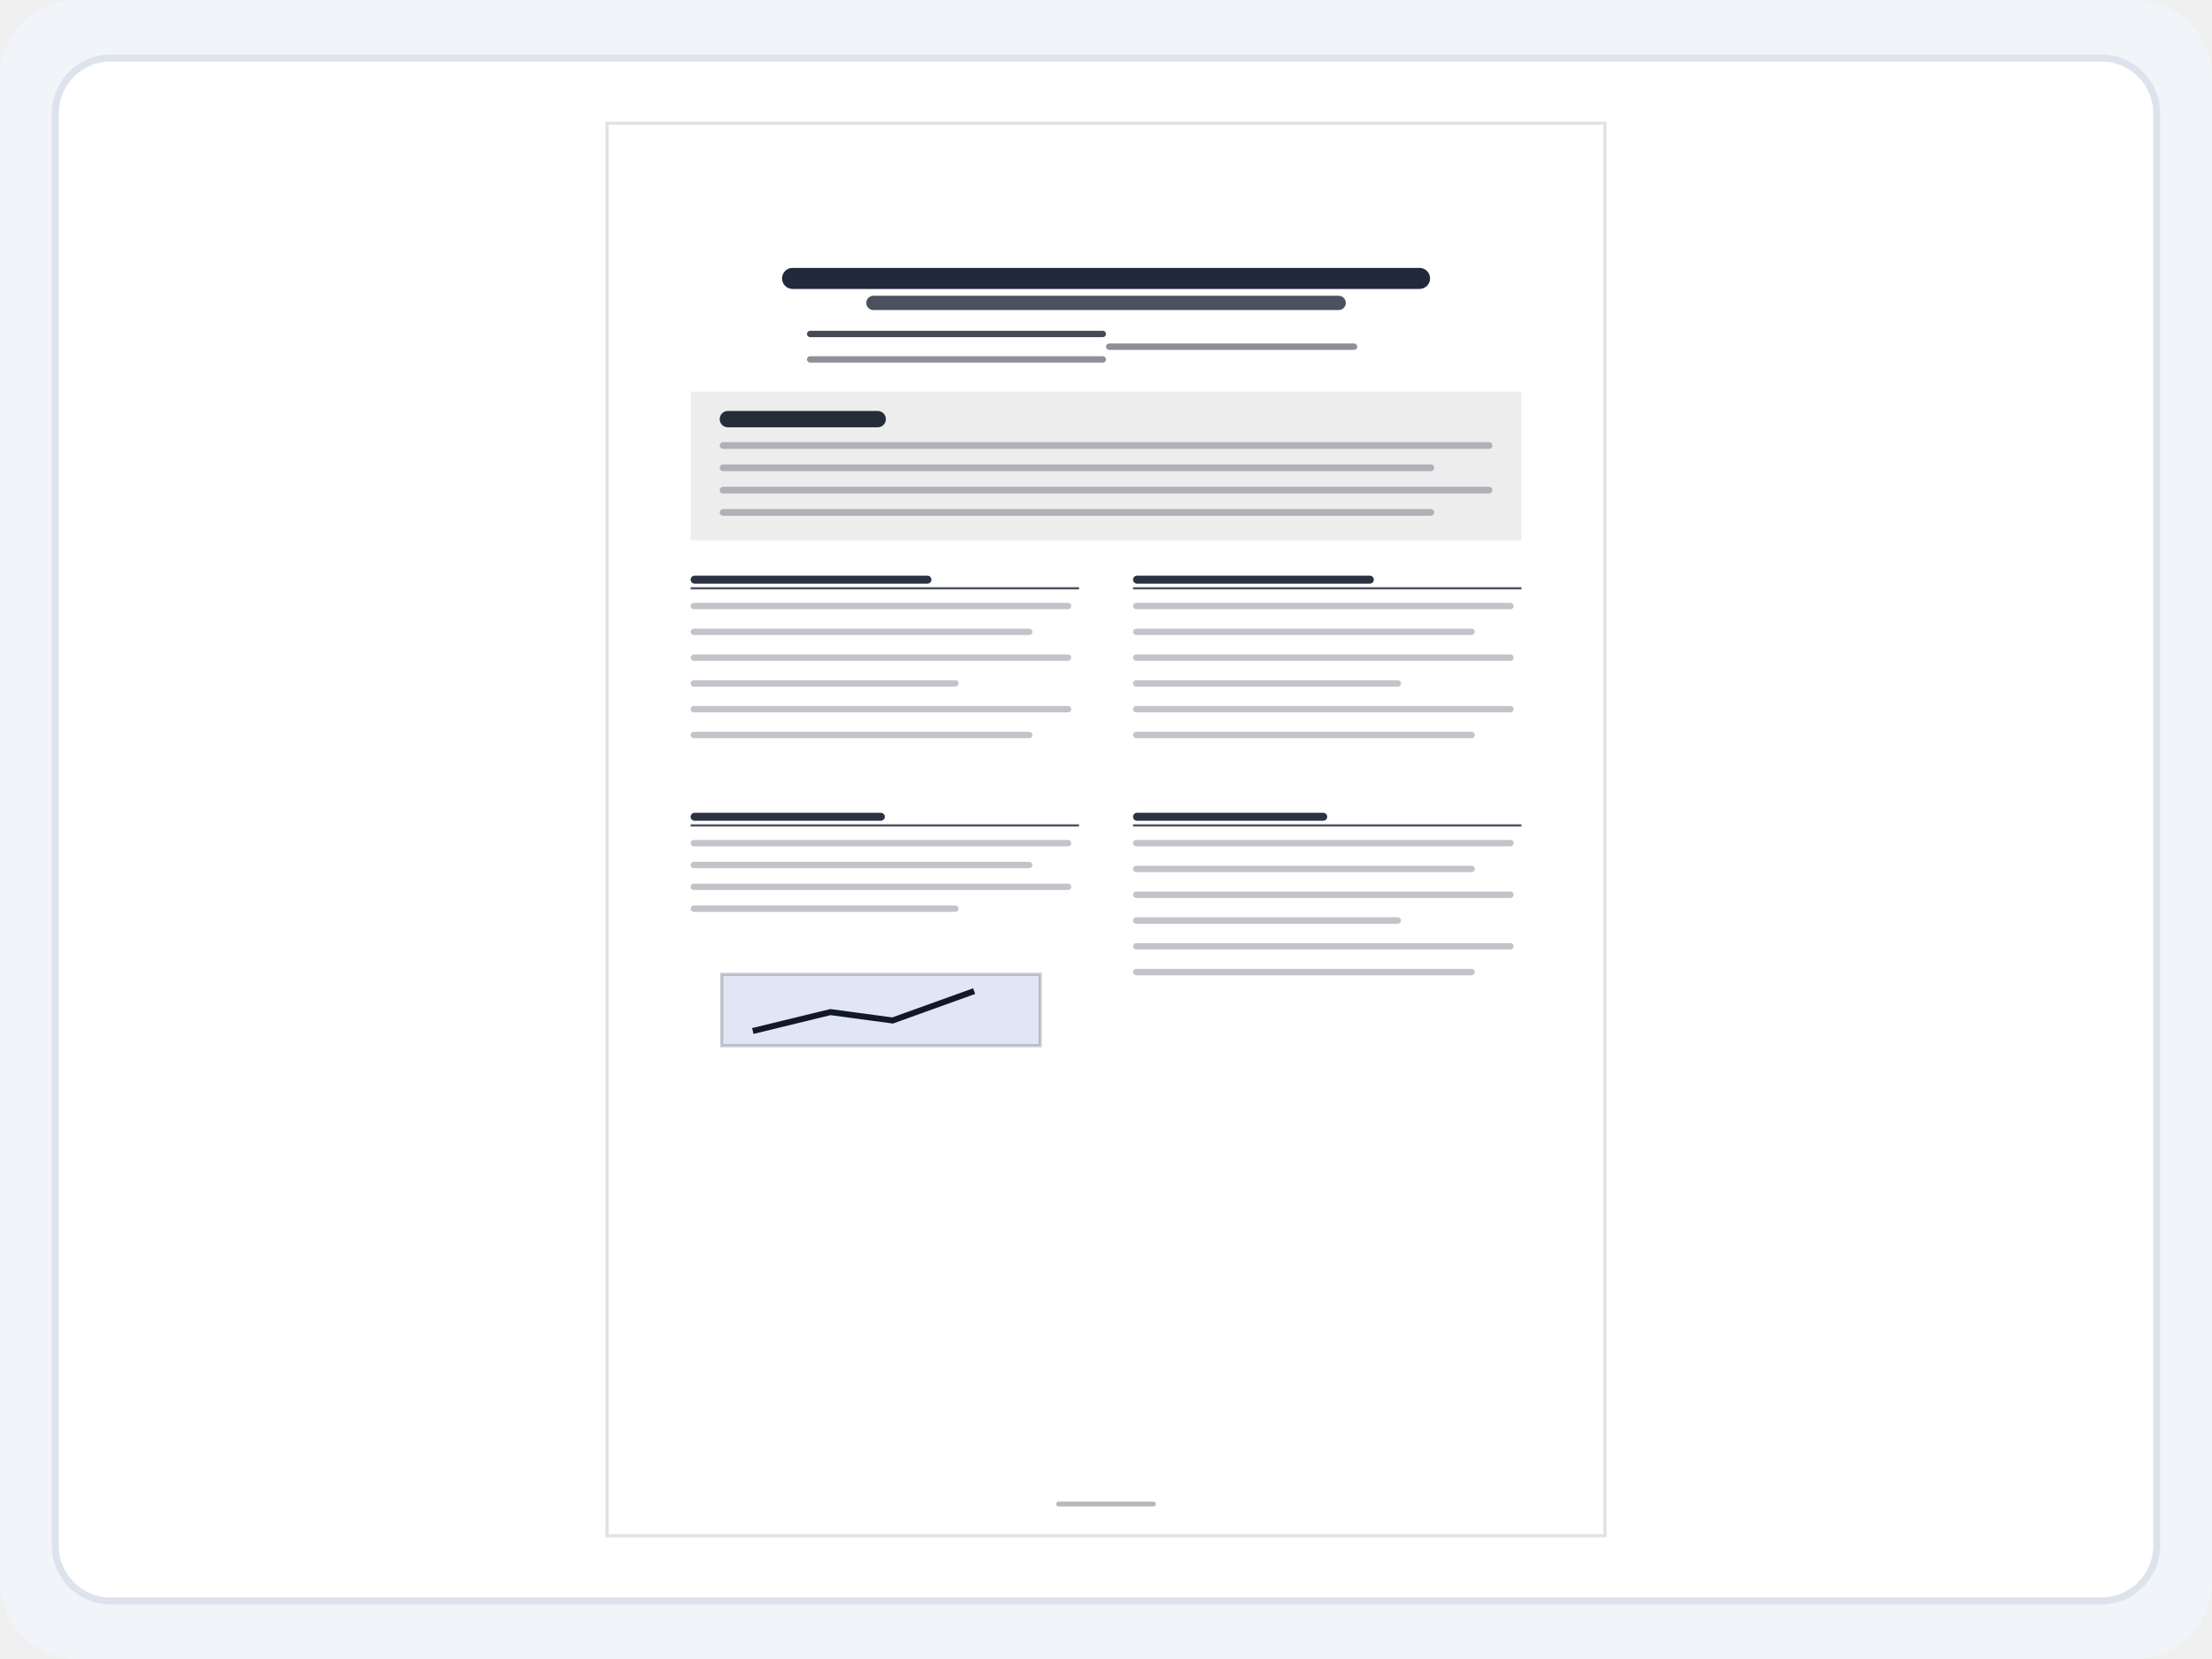
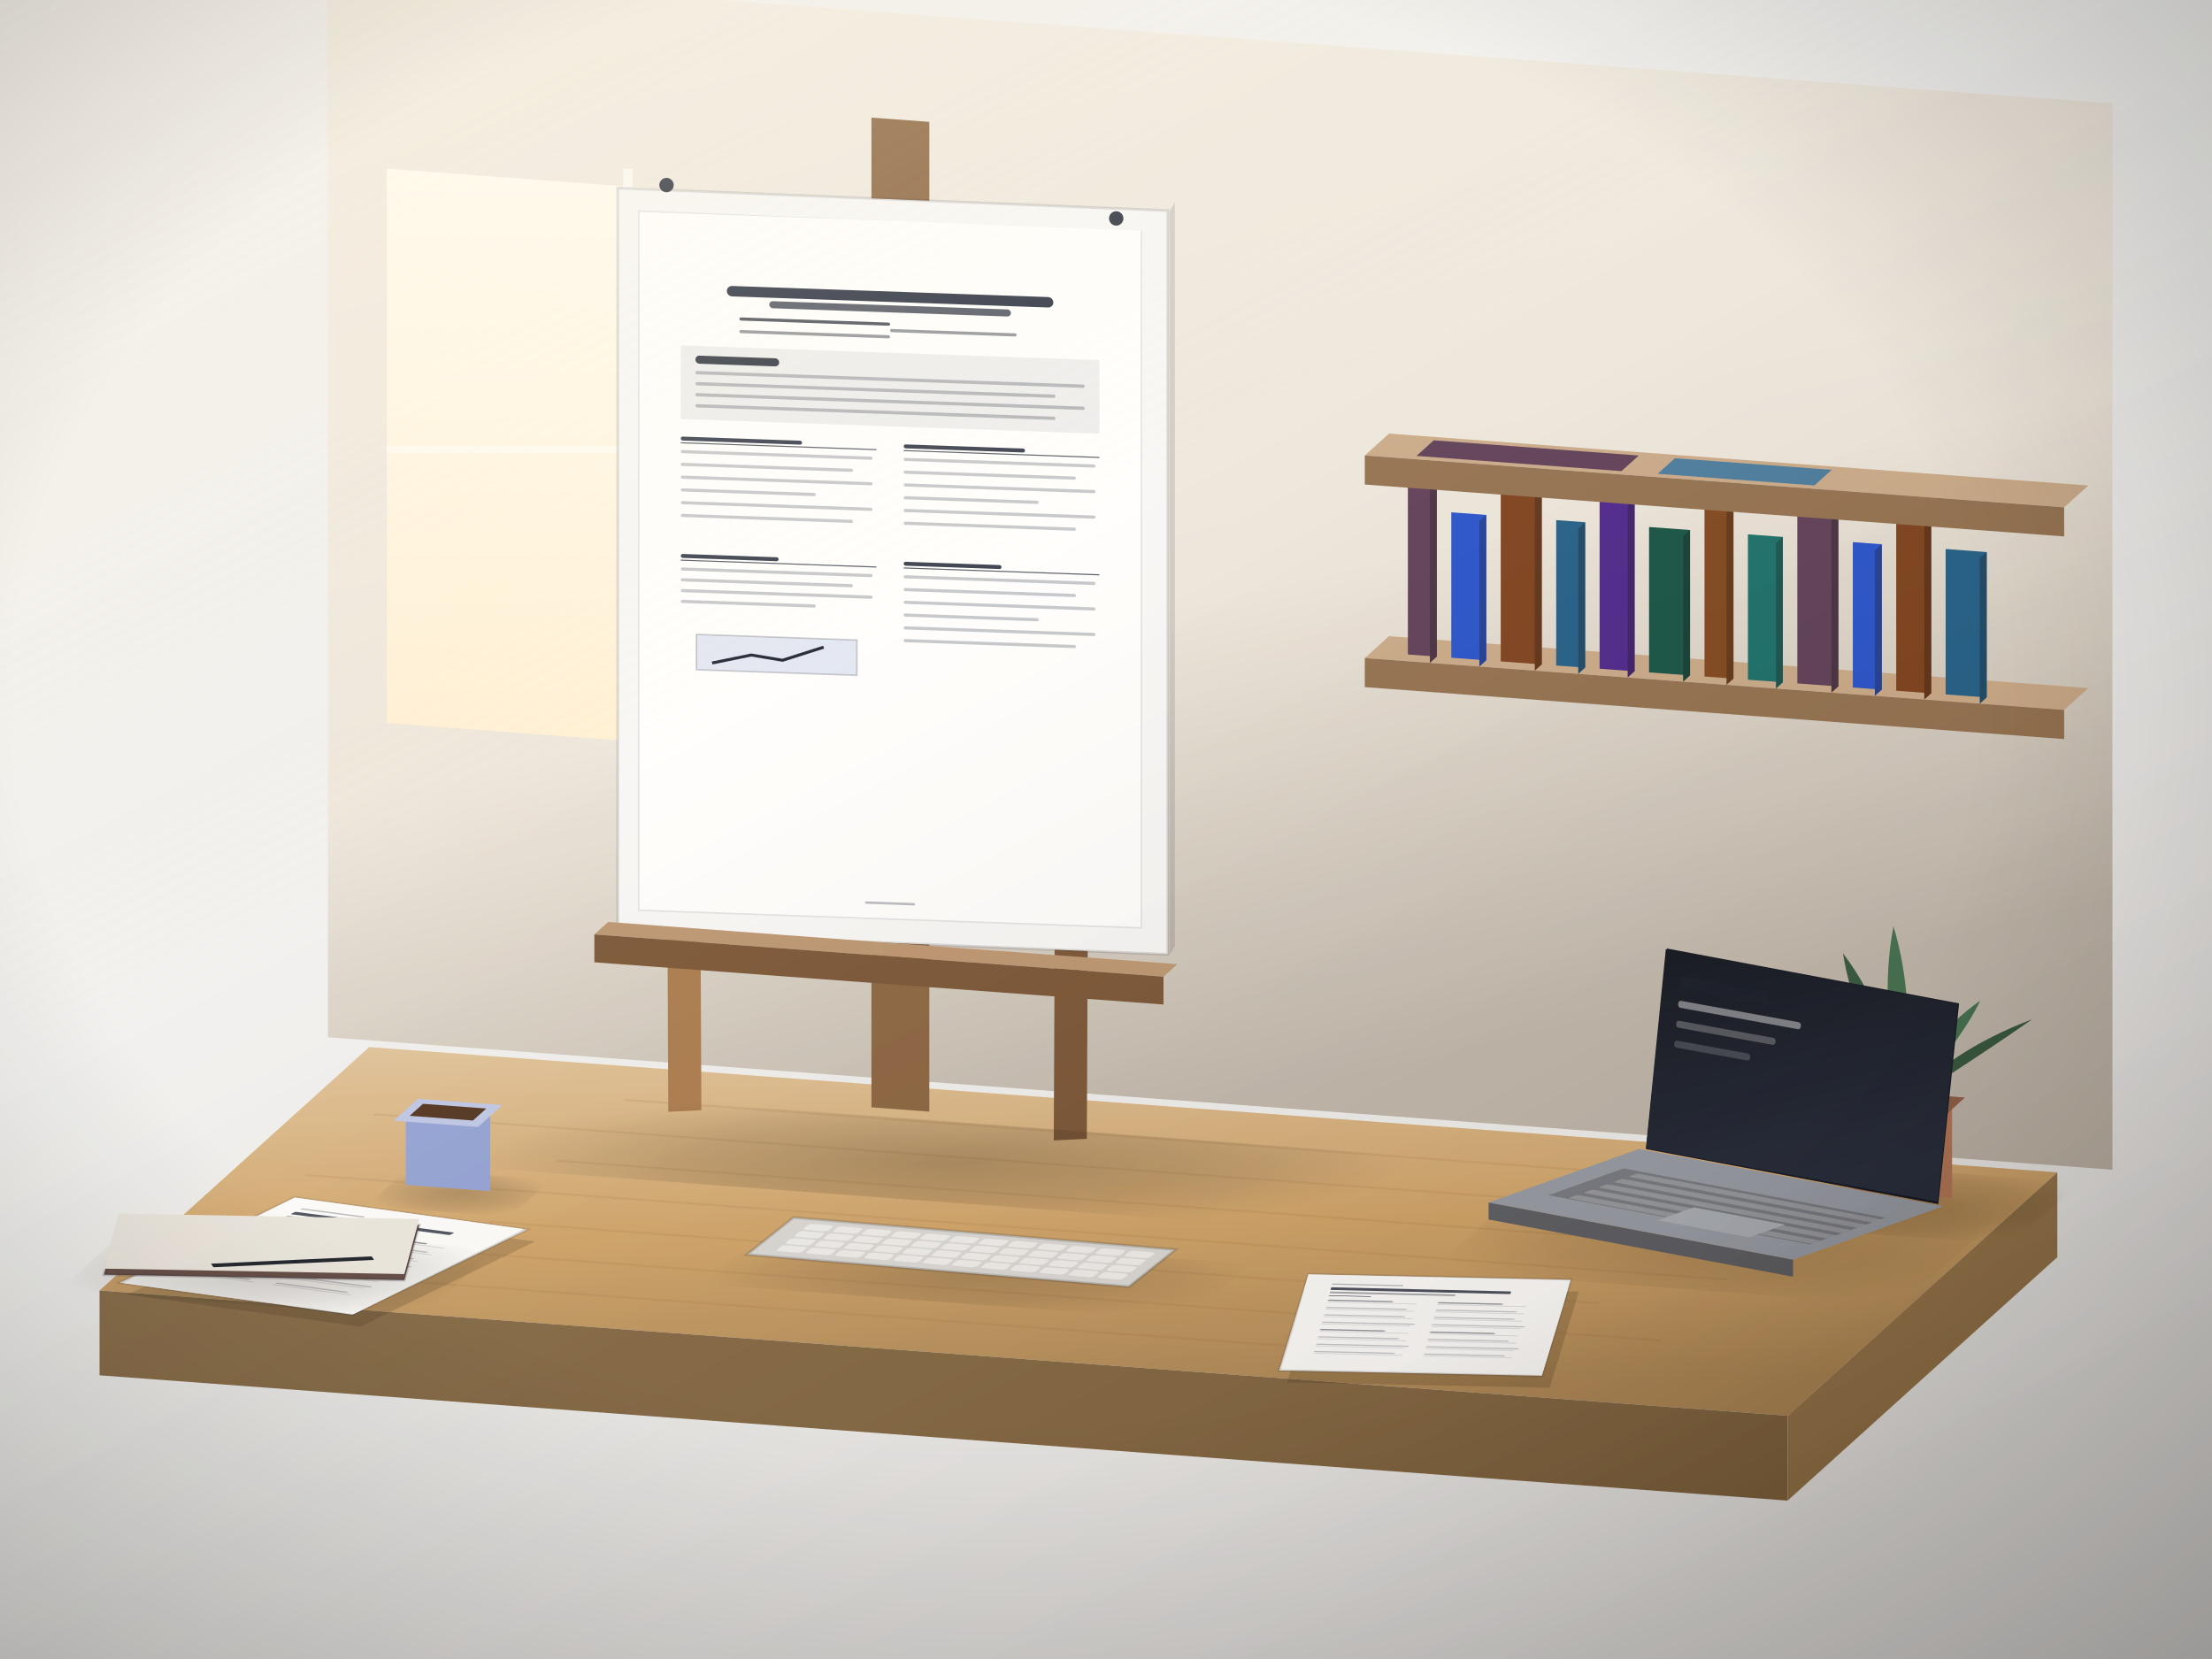
- <svg xmlns="http://www.w3.org/2000/svg" width="320" height="240" viewBox="0 0 320 240" role="img" aria-label="Two-Column Article template preview" data-template-id="article-twocol">
-   <rect width="320" height="240" rx="11.2" fill="#F1F4F8" />
-   <rect x="8" y="8.4" width="304" height="223.2" rx="8" fill="#FFFFFF" stroke="#DCE3EC" />
-   <svg x="87.6" y="17.6" width="144.81" height="204.8" viewBox="0 0 320 452.57" preserveAspectRatio="none" aria-hidden="true">
-     <rect width="320" height="452.57" fill="#FFFFFF" />
-     <rect x="0.5" y="0.5" width="319" height="451.57" fill="none" stroke="#0F172A1f" />
-     <rect x="56.42" y="46.75" width="207.17" height="6.73" rx="3.37" fill="#0F172A" opacity="0.92" />
-     <rect x="83.35" y="55.66" width="153.3" height="4.56" rx="2.28" fill="#0F172A" opacity="0.75" />
-     <rect x="64.38" y="66.85" width="95.62" height="2.04" rx="1.02" fill="#111827c7" opacity="1" />
-     <rect x="160" y="70.92" width="80.32" height="2.04" rx="1.02" fill="#1118277a" opacity="1" />
-     <rect x="64.38" y="74.99" width="95.62" height="2.04" rx="1.02" fill="#1118277a" opacity="1" />
-     <rect x="27.2" y="86.31" width="265.6" height="47.52" fill="#11182713" />
-     <rect x="36.5" y="92.48" width="53.12" height="5.23" rx="2.61" fill="#111827" opacity="0.9" />
-     <rect x="36.5" y="102.46" width="247.01" height="2.14" rx="1.07" fill="#0F172A47" opacity="1" />
-     <rect x="36.5" y="109.59" width="228.42" height="2.14" rx="1.07" fill="#0F172A47" opacity="1" />
-     <rect x="36.5" y="116.72" width="247.01" height="2.14" rx="1.07" fill="#0F172A47" opacity="1" />
-     <rect x="36.5" y="123.85" width="228.42" height="2.14" rx="1.07" fill="#0F172A47" opacity="1" />
-     <rect x="27.2" y="145.14" width="76.98" height="2.55" rx="1.28" fill="#0F172A" opacity="0.88" />
-     <rect x="27.2" y="148.83" width="124.17" height="0.7" fill="#111827bf" />
-     <rect x="27.2" y="153.83" width="121.68" height="2.04" rx="1.02" fill="#0F172A40" opacity="1" />
-     <rect x="27.2" y="162.07" width="109.27" height="2.04" rx="1.02" fill="#0F172A40" opacity="1" />
-     <rect x="27.2" y="170.32" width="121.68" height="2.04" rx="1.02" fill="#0F172A40" opacity="1" />
-     <rect x="27.2" y="178.56" width="85.68" height="2.04" rx="1.02" fill="#0F172A40" opacity="1" />
-     <rect x="27.2" y="186.81" width="121.68" height="2.04" rx="1.02" fill="#0F172A40" opacity="1" />
-     <rect x="27.2" y="195.05" width="109.27" height="2.04" rx="1.02" fill="#0F172A40" opacity="1" />
-     <rect x="27.2" y="220.94" width="62.08" height="2.55" rx="1.28" fill="#0F172A" opacity="0.88" />
-     <rect x="27.2" y="224.63" width="124.17" height="0.7" fill="#111827bf" />
-     <rect x="27.2" y="229.63" width="121.68" height="2.04" rx="1.02" fill="#0F172A40" opacity="1" />
-     <rect x="27.2" y="236.61" width="109.27" height="2.04" rx="1.02" fill="#0F172A40" opacity="1" />
-     <rect x="27.2" y="243.59" width="121.68" height="2.04" rx="1.02" fill="#0F172A40" opacity="1" />
-     <rect x="27.2" y="250.57" width="85.68" height="2.04" rx="1.02" fill="#0F172A40" opacity="1" />
-     <rect x="37.13" y="272.58" width="101.82" height="22.82" fill="#1E40AF21" stroke="#11182738" />
-     <path d="M47.07 290.7 L71.9 284.66 L91.77 287.34 L117.84 277.95" fill="none" stroke="#111827" stroke-width="1.92" />
-     <rect x="168.63" y="145.14" width="76.98" height="2.55" rx="1.28" fill="#0F172A" opacity="0.88" />
-     <rect x="168.63" y="148.83" width="124.17" height="0.7" fill="#111827bf" />
-     <rect x="168.63" y="153.83" width="121.68" height="2.04" rx="1.02" fill="#0F172A40" opacity="1" />
-     <rect x="168.63" y="162.07" width="109.27" height="2.04" rx="1.02" fill="#0F172A40" opacity="1" />
-     <rect x="168.63" y="170.32" width="121.68" height="2.04" rx="1.02" fill="#0F172A40" opacity="1" />
-     <rect x="168.63" y="178.56" width="85.68" height="2.04" rx="1.02" fill="#0F172A40" opacity="1" />
-     <rect x="168.63" y="186.81" width="121.68" height="2.04" rx="1.02" fill="#0F172A40" opacity="1" />
-     <rect x="168.63" y="195.05" width="109.27" height="2.04" rx="1.02" fill="#0F172A40" opacity="1" />
-     <rect x="168.63" y="220.94" width="62.08" height="2.55" rx="1.28" fill="#0F172A" opacity="0.88" />
-     <rect x="168.63" y="224.63" width="124.17" height="0.7" fill="#111827bf" />
-     <rect x="168.63" y="229.63" width="121.68" height="2.04" rx="1.02" fill="#0F172A40" opacity="1" />
-     <rect x="168.63" y="237.87" width="109.27" height="2.04" rx="1.02" fill="#0F172A40" opacity="1" />
-     <rect x="168.63" y="246.12" width="121.68" height="2.04" rx="1.02" fill="#0F172A40" opacity="1" />
-     <rect x="168.63" y="254.36" width="85.68" height="2.04" rx="1.02" fill="#0F172A40" opacity="1" />
-     <rect x="168.63" y="262.61" width="121.68" height="2.04" rx="1.02" fill="#0F172A40" opacity="1" />
-     <rect x="168.63" y="270.85" width="109.27" height="2.04" rx="1.02" fill="#0F172A40" opacity="1" />
-     <rect x="144.06" y="441.15" width="31.87" height="1.54" rx="0.77" fill="#0F172A4d" opacity="1" />
-   </svg>
+ <svg xmlns="http://www.w3.org/2000/svg" width="800" height="600" viewBox="0 0 800 600" role="img" aria-label="Two-Column Article template preview" data-template-id="article-twocol">
+   <defs>
+     <linearGradient id="tp-article-twocol-wall-1" x1="0" y1="0" x2="0.35" y2="1">
+       <stop offset="0" stop-color="#f0ebe3" />
+       <stop offset="0.62" stop-color="#ece5db" />
+       <stop offset="1" stop-color="#bfb6ab" />
+     </linearGradient>
+     <linearGradient id="tp-article-twocol-window-2" x1="0" y1="0" x2="0" y2="1">
+       <stop offset="0" stop-color="#FFFCF2" />
+       <stop offset="1" stop-color="#FFEFD2" />
+     </linearGradient>
+     <linearGradient id="tp-article-twocol-desk-3" x1="0" y1="0" x2="0.15" y2="1">
+       <stop offset="0" stop-color="#e0c299" />
+       <stop offset="0.55" stop-color="#d0a265" />
+       <stop offset="1" stop-color="#af8855" />
+     </linearGradient>
+     <clipPath id="tp-article-twocol-grain-4">
+       <path d="M133.54 378.69 L744.06 424 L646.52 512.04 L36 466.73 Z" />
+     </clipPath>
+     <radialGradient id="tp-article-twocol-shadow-5" cx="0.5" cy="0.5" r="0.5">
+       <stop offset="0" stop-color="#22160A" stop-opacity="0.26" />
+       <stop offset="0.6" stop-color="#22160A" stop-opacity="0.13" />
+       <stop offset="1" stop-color="#22160A" stop-opacity="0" />
+     </radialGradient>
+     <clipPath id="tp-article-twocol-board-6">
+       <path d="M230.71 76.05 L414.42 83.58 L414.42 337.67 L230.71 330.14 Z" />
+     </clipPath>
+     <radialGradient id="tp-article-twocol-shadow-7" cx="0.5" cy="0.5" r="0.5">
+       <stop offset="0" stop-color="#22160A" stop-opacity="0.24" />
+       <stop offset="0.6" stop-color="#22160A" stop-opacity="0.12" />
+       <stop offset="1" stop-color="#22160A" stop-opacity="0" />
+     </radialGradient>
+     <radialGradient id="tp-article-twocol-shadow-8" cx="0.5" cy="0.5" r="0.5">
+       <stop offset="0" stop-color="#22160A" stop-opacity="0.22" />
+       <stop offset="0.6" stop-color="#22160A" stop-opacity="0.11" />
+       <stop offset="1" stop-color="#22160A" stop-opacity="0" />
+     </radialGradient>
+     <radialGradient id="tp-article-twocol-shadow-9" cx="0.5" cy="0.5" r="0.5">
+       <stop offset="0" stop-color="#22160A" stop-opacity="0.2" />
+       <stop offset="0.6" stop-color="#22160A" stop-opacity="0.1" />
+       <stop offset="1" stop-color="#22160A" stop-opacity="0" />
+     </radialGradient>
+     <clipPath id="tp-article-twocol-keys-10">
+       <path d="M587.18 422.58 L681.87 440.39 L654.68 450.08 L559.98 432.27 Z" />
+     </clipPath>
+     <clipPath id="tp-article-twocol-screen-11">
+       <path d="M602.46 343.37 L708.16 363.24 L700.66 435.82 L594.95 415.95 Z" />
+     </clipPath>
+     <linearGradient id="tp-article-twocol-page-12" x1="0" y1="1" x2="1" y2="0">
+       <stop offset="0" stop-color="#FFFFFF" />
+       <stop offset="1" stop-color="#ececee" />
+     </linearGradient>
+     <clipPath id="tp-article-twocol-sheet-13">
+       <path d="M106.56 433.11 L190.68 444.69 L127.42 475.48 L43.3 463.9 Z" />
+     </clipPath>
+     <linearGradient id="tp-article-twocol-page-14" x1="0" y1="1" x2="1" y2="0">
+       <stop offset="0" stop-color="#FFFFFF" />
+       <stop offset="1" stop-color="#ececee" />
+     </linearGradient>
+     <clipPath id="tp-article-twocol-sheet-15">
+       <path d="M473.2 460.89 L568.17 462.82 L557.6 497.59 L462.62 495.65 Z" />
+     </clipPath>
+     <radialGradient id="tp-article-twocol-shadow-16" cx="0.5" cy="0.5" r="0.5">
+       <stop offset="0" stop-color="#22160A" stop-opacity="0.2" />
+       <stop offset="0.6" stop-color="#22160A" stop-opacity="0.1" />
+       <stop offset="1" stop-color="#22160A" stop-opacity="0" />
+     </radialGradient>
+     <clipPath id="tp-article-twocol-keys-17">
+       <path d="M286.99 440.33 L425.05 451.94 L408.23 465.34 L270.16 453.73 Z" />
+     </clipPath>
+     <radialGradient id="tp-article-twocol-shadow-18" cx="0.5" cy="0.5" r="0.5">
+       <stop offset="0" stop-color="#22160A" stop-opacity="0.22" />
+       <stop offset="0.6" stop-color="#22160A" stop-opacity="0.11" />
+       <stop offset="1" stop-color="#22160A" stop-opacity="0" />
+     </radialGradient>
+     <linearGradient id="tp-article-twocol-warm-19" x1="0" y1="0" x2="0.7" y2="1">
+       <stop offset="0" stop-color="#FFF4DC" stop-opacity="0.42" />
+       <stop offset="0.45" stop-color="#FFF4DC" stop-opacity="0.1" />
+       <stop offset="1" stop-color="#3B2410" stop-opacity="0.14" />
+     </linearGradient>
+     <radialGradient id="tp-article-twocol-vignette-20" cx="0.45" cy="0.42" r="0.8">
+       <stop offset="0.55" stop-color="#000000" stop-opacity="0" />
+       <stop offset="1" stop-color="#000000" stop-opacity="0.28" />
+     </radialGradient>
+   </defs>
+   <path d="M118.59 375.14 L764 423.04 L764 37.42 L118.59 -10.48 Z" fill="url(#tp-article-twocol-wall-1)" />
+   <path d="M139.9 261.52 L314.33 274.47 L314.33 73.95 L139.9 61 Z" fill="url(#tp-article-twocol-window-2)" />
+   <rect x="225.41" y="61" width="3.4" height="200.52" fill="#FFFFFF" opacity="0.72" />
+   <rect x="139.9" y="161.26" width="174.43" height="2.6" fill="#FFFFFF" opacity="0.55" />
+   <path d="M502.35 230.09 L755.28 248.86 L746.53 256.76 L493.6 237.99 Z" fill="#c7a684" />
+   <path d="M493.6 248.51 L746.53 267.28 L746.53 256.76 L493.6 237.99 Z" fill="#8d6a48" />
+   <path d="M509.18 236.7 L519.64 237.48 L519.64 171.75 L509.18 170.97 Z" fill="#563551" />
+   <path d="M519.64 237.48 L517.14 239.74 L517.14 174.01 L519.64 171.75 Z" fill="#3e263a" />
+   <path d="M524.88 237.87 L537.52 238.81 L537.52 186.22 L524.88 185.29 Z" fill="#1c4aca" />
+   <path d="M537.52 238.81 L535.02 241.07 L535.02 188.48 L537.52 186.22 Z" fill="#143591" />
+   <path d="M542.76 239.2 L557.58 240.3 L557.58 174.57 L542.76 173.47 Z" fill="#783813" />
+   <path d="M557.58 240.3 L555.08 242.55 L555.08 176.82 L557.58 174.57 Z" fill="#56280e" />
+   <path d="M562.82 240.69 L573.28 241.46 L573.28 188.88 L562.82 188.1 Z" fill="#175784" />
+   <path d="M573.28 241.46 L570.78 243.72 L570.78 191.14 L573.28 188.88 Z" fill="#113f5f" />
+   <path d="M578.52 241.85 L591.16 242.79 L591.16 177.06 L578.52 176.12 Z" fill="#451c88" />
+   <path d="M591.16 242.79 L588.66 245.05 L588.66 179.32 L591.16 177.06 Z" fill="#321462" />
+   <path d="M596.4 243.18 L611.22 244.28 L611.22 191.69 L596.4 190.59 Z" fill="#094a3d" />
+   <path d="M611.22 244.28 L608.72 246.54 L608.72 193.95 L611.22 191.69 Z" fill="#06352c" />
+   <path d="M616.46 244.67 L626.92 245.44 L626.92 179.71 L616.46 178.94 Z" fill="#7b3e14" />
+   <path d="M626.92 245.44 L624.42 247.7 L624.42 181.97 L626.92 179.71 Z" fill="#592d0e" />
+   <path d="M632.16 245.83 L644.8 246.77 L644.8 194.19 L632.16 193.25 Z" fill="#0f6864" />
+   <path d="M644.8 246.77 L642.3 249.03 L642.3 196.44 L644.8 194.19 Z" fill="#0b4b48" />
+   <path d="M650.03 247.16 L664.86 248.26 L664.86 182.53 L650.03 181.43 Z" fill="#563551" />
+   <path d="M664.86 248.26 L662.36 250.52 L662.36 184.79 L664.86 182.53 Z" fill="#3e263a" />
+   <path d="M670.09 248.65 L680.56 249.42 L680.56 196.84 L670.09 196.06 Z" fill="#1c4aca" />
+   <path d="M680.56 249.42 L678.06 251.68 L678.06 199.1 L680.56 196.84 Z" fill="#143591" />
+   <path d="M685.79 249.81 L698.44 250.75 L698.44 185.02 L685.79 184.08 Z" fill="#783813" />
+   <path d="M698.44 250.75 L695.94 253.01 L695.94 187.28 L698.44 185.02 Z" fill="#56280e" />
+   <path d="M703.67 251.14 L718.5 252.24 L718.5 199.66 L703.67 198.55 Z" fill="#175784" />
+   <path d="M718.5 252.24 L716 254.5 L716 201.91 L718.5 199.66 Z" fill="#113f5f" />
+   <path d="M502.35 156.82 L755.28 175.59 L746.53 183.49 L493.6 164.72 Z" fill="#c7a684" />
+   <path d="M493.6 175.24 L746.53 194.01 L746.53 183.49 L493.6 164.72 Z" fill="#8d6a48" />
+   <path d="M518.54 159.25 L592.68 164.75 L586.42 170.39 L512.29 164.89 Z" fill="#563551" />
+   <path d="M605.76 165.72 L662.45 169.93 L656.2 175.57 L599.51 171.36 Z" fill="#41759a" />
+   <path d="M133.54 378.69 L744.06 424 L646.52 512.04 L36 466.73 Z" fill="url(#tp-article-twocol-desk-3)" />
+   <path d="M36 497.4 L646.52 542.71 L646.52 512.04 L36 466.73 Z" fill="#81643f" />
+   <path d="M646.52 542.71 L744.06 454.67 L744.06 424 L646.52 512.04 Z" fill="#967549" />
+   <g clip-path="url(#tp-article-twocol-grain-4)">
+     <g transform="matrix(4.36 0.32 -1.25 1.13 133.54 378.69)">
+       <rect x="24" y="9.75" width="92" height="0.6" fill="#8A5A2B" opacity="0.13" />
+       <rect x="6" y="19.5" width="118" height="0.6" fill="#8A5A2B" opacity="0.13" />
+       <rect x="24" y="29.25" width="92" height="0.6" fill="#8A5A2B" opacity="0.13" />
+       <rect x="6" y="39" width="118" height="0.6" fill="#8A5A2B" opacity="0.13" />
+       <rect x="24" y="48.75" width="92" height="0.6" fill="#8A5A2B" opacity="0.13" />
+       <rect x="6" y="58.5" width="118" height="0.6" fill="#8A5A2B" opacity="0.13" />
+       <rect x="24" y="68.25" width="92" height="0.6" fill="#8A5A2B" opacity="0.13" />
+     </g>
+   </g>
+   <path d="M241.7 402.11 L240.21 76.91 L252.18 76.34 L253.66 401.53 Z" fill="#a77647" />
+   <path d="M381.11 412.45 L382.59 87.48 L394.56 86.9 L393.07 411.88 Z" fill="#744e2e" />
+   <path d="M315.17 400.48 L315.17 42.53 L336.1 44.08 L336.1 402.03 Z" fill="#865e39" />
+   <path d="M201.62 395.08 L511.41 418.07 L481.4 445.16 L171.61 422.17 Z" fill="url(#tp-article-twocol-shadow-5)" />
+   <path d="M423.06 76.2 L424.9 73.18 L424.9 342.18 L423.06 345.19 Z" fill="#0F172A24" />
+   <path d="M223.41 68 L422.35 76.16 L422.35 345.15 L223.41 336.99 Z" fill="#f7f7f7" stroke="#0F172A24" />
+   <g clip-path="url(#tp-article-twocol-board-6)">
+     <g transform="matrix(0.57 0.02 0 0.56 230.71 76.05)">
+       <rect width="320" height="452.57" fill="#FFFFFF" />
+       <rect x="0.5" y="0.5" width="319" height="451.57" fill="none" stroke="#0F172A1f" />
+       <rect x="56.42" y="46.75" width="207.17" height="6.73" rx="3.37" fill="#0F172A" opacity="0.92" />
+       <rect x="83.35" y="55.66" width="153.3" height="4.56" rx="2.28" fill="#0F172A" opacity="0.75" />
+       <rect x="64.38" y="66.85" width="95.62" height="2.04" rx="1.02" fill="#111827c7" opacity="1" />
+       <rect x="160" y="70.92" width="80.32" height="2.04" rx="1.02" fill="#1118277a" opacity="1" />
+       <rect x="64.38" y="74.99" width="95.62" height="2.04" rx="1.02" fill="#1118277a" opacity="1" />
+       <rect x="27.2" y="86.31" width="265.6" height="47.52" fill="#11182713" />
+       <rect x="36.5" y="92.48" width="53.12" height="5.23" rx="2.61" fill="#111827" opacity="0.9" />
+       <rect x="36.5" y="102.46" width="247.01" height="2.14" rx="1.07" fill="#0F172A47" opacity="1" />
+       <rect x="36.5" y="109.59" width="228.42" height="2.14" rx="1.07" fill="#0F172A47" opacity="1" />
+       <rect x="36.5" y="116.72" width="247.01" height="2.14" rx="1.07" fill="#0F172A47" opacity="1" />
+       <rect x="36.5" y="123.85" width="228.42" height="2.14" rx="1.07" fill="#0F172A47" opacity="1" />
+       <rect x="27.2" y="145.14" width="76.98" height="2.55" rx="1.28" fill="#0F172A" opacity="0.88" />
+       <rect x="27.2" y="148.83" width="124.17" height="0.7" fill="#111827bf" />
+       <rect x="27.2" y="153.83" width="121.68" height="2.04" rx="1.02" fill="#0F172A40" opacity="1" />
+       <rect x="27.2" y="162.07" width="109.27" height="2.04" rx="1.02" fill="#0F172A40" opacity="1" />
+       <rect x="27.2" y="170.32" width="121.68" height="2.04" rx="1.02" fill="#0F172A40" opacity="1" />
+       <rect x="27.2" y="178.56" width="85.68" height="2.04" rx="1.02" fill="#0F172A40" opacity="1" />
+       <rect x="27.2" y="186.81" width="121.68" height="2.04" rx="1.02" fill="#0F172A40" opacity="1" />
+       <rect x="27.2" y="195.05" width="109.27" height="2.04" rx="1.02" fill="#0F172A40" opacity="1" />
+       <rect x="27.2" y="220.94" width="62.08" height="2.55" rx="1.28" fill="#0F172A" opacity="0.88" />
+       <rect x="27.2" y="224.63" width="124.17" height="0.7" fill="#111827bf" />
+       <rect x="27.2" y="229.63" width="121.68" height="2.04" rx="1.02" fill="#0F172A40" opacity="1" />
+       <rect x="27.2" y="236.61" width="109.27" height="2.04" rx="1.02" fill="#0F172A40" opacity="1" />
+       <rect x="27.2" y="243.59" width="121.68" height="2.04" rx="1.02" fill="#0F172A40" opacity="1" />
+       <rect x="27.2" y="250.57" width="85.68" height="2.04" rx="1.02" fill="#0F172A40" opacity="1" />
+       <rect x="37.13" y="272.58" width="101.82" height="22.82" fill="#1E40AF21" stroke="#11182738" />
+       <path d="M47.07 290.7 L71.9 284.66 L91.77 287.34 L117.84 277.95" fill="none" stroke="#111827" stroke-width="1.92" />
+       <rect x="168.63" y="145.14" width="76.98" height="2.55" rx="1.28" fill="#0F172A" opacity="0.88" />
+       <rect x="168.63" y="148.83" width="124.17" height="0.7" fill="#111827bf" />
+       <rect x="168.63" y="153.83" width="121.68" height="2.04" rx="1.02" fill="#0F172A40" opacity="1" />
+       <rect x="168.63" y="162.07" width="109.27" height="2.04" rx="1.02" fill="#0F172A40" opacity="1" />
+       <rect x="168.63" y="170.32" width="121.68" height="2.04" rx="1.02" fill="#0F172A40" opacity="1" />
+       <rect x="168.63" y="178.56" width="85.68" height="2.04" rx="1.02" fill="#0F172A40" opacity="1" />
+       <rect x="168.63" y="186.81" width="121.68" height="2.04" rx="1.02" fill="#0F172A40" opacity="1" />
+       <rect x="168.63" y="195.05" width="109.27" height="2.04" rx="1.02" fill="#0F172A40" opacity="1" />
+       <rect x="168.63" y="220.94" width="62.08" height="2.55" rx="1.28" fill="#0F172A" opacity="0.88" />
+       <rect x="168.63" y="224.63" width="124.17" height="0.7" fill="#111827bf" />
+       <rect x="168.63" y="229.63" width="121.68" height="2.04" rx="1.02" fill="#0F172A40" opacity="1" />
+       <rect x="168.63" y="237.87" width="109.27" height="2.04" rx="1.02" fill="#0F172A40" opacity="1" />
+       <rect x="168.63" y="246.12" width="121.68" height="2.04" rx="1.02" fill="#0F172A40" opacity="1" />
+       <rect x="168.63" y="254.36" width="85.68" height="2.04" rx="1.02" fill="#0F172A40" opacity="1" />
+       <rect x="168.63" y="262.61" width="121.68" height="2.04" rx="1.02" fill="#0F172A40" opacity="1" />
+       <rect x="168.63" y="270.85" width="109.27" height="2.04" rx="1.02" fill="#0F172A40" opacity="1" />
+       <rect x="144.06" y="441.15" width="31.87" height="1.54" rx="0.77" fill="#0F172A4d" opacity="1" />
+     </g>
+   </g>
+   <circle cx="241.06" cy="66.93" r="2.6" fill="#111827eb" />
+   <circle cx="403.7" cy="79" r="2.6" fill="#111827eb" />
+   <path d="M214.96 337.95 L420.8 353.23 L425.8 348.71 L219.96 333.43 Z" fill="#b9916c" />
+   <path d="M214.96 348.03 L420.8 363.3 L420.8 353.23 L214.96 337.95 Z" fill="#744e2e" />
+   <path d="M658.4 420.73 L752.28 427.69 L727.43 450.12 L633.55 443.16 Z" fill="url(#tp-article-twocol-shadow-7)" />
+   <path d="M669.89 430.71 L706 433.39 L706 401.14 L669.89 398.46 Z" fill="#b27354" />
+   <path d="M674.55 394.25 L710.66 396.93 L701.34 405.34 L665.23 402.66 Z" fill="#8e5c43" />
+   <path d="M687.94 399.8 Q662.48 382.67 651.03 373.55 Q676.48 382.67 687.94 399.8" fill="#294f35" opacity="0.96" />
+   <path d="M687.94 399.8 Q664.55 375.15 655.15 358.49 Q678.55 375.15 687.94 399.8" fill="#366947" opacity="0.96" />
+   <path d="M687.94 399.8 Q670.23 368.28 666.53 344.75 Q684.23 368.28 687.94 399.8" fill="#294f35" opacity="0.96" />
+   <path d="M687.94 399.8 Q679.37 363.41 684.8 335.03 Q693.37 363.41 687.94 399.8" fill="#366947" opacity="0.96" />
+   <path d="M687.94 399.8 Q686.41 376.84 698.88 361.88 Q700.41 376.84 687.94 399.8" fill="#294f35" opacity="0.96" />
+   <path d="M687.94 399.8 Q695.06 376.85 716.17 361.9 Q709.06 376.85 687.94 399.8" fill="#366947" opacity="0.96" />
+   <path d="M687.94 399.8 Q704.48 380.21 735.01 368.61 Q718.48 380.21 687.94 399.8" fill="#294f35" opacity="0.96" />
+   <path d="M147.36 422.85 L199.25 426.7 L184.37 440.13 L132.48 436.28 Z" fill="url(#tp-article-twocol-shadow-8)" />
+   <path d="M146.75 428.53 L177.28 430.79 L177.28 403.63 L146.75 401.36 Z" fill="#8fa0d7" />
+   <path d="M151.13 397.41 L181.65 399.68 L172.9 407.58 L142.37 405.31 Z" fill="#bcc6e7" />
+   <path d="M152.97 399.21 L175.87 400.91 L171.05 405.25 L148.16 403.55 Z" fill="#4A2C16" />
+   <path d="M165.49 416.73 q10 -3 10 4.5 q0 6.5 -10 3" fill="none" stroke="#8fa0d7" stroke-width="2.4" />
+   <path d="M558.45 422.61 L728.52 435.23 L687.71 472.07 L517.63 459.45 Z" fill="url(#tp-article-twocol-shadow-9)" />
+   <path d="M592.75 415.53 L702.86 436.24 L648.46 455.62 L538.36 434.91 Z" fill="#949aa5" />
+   <path d="M538.36 434.91 L648.46 455.62 L648.46 461.75 L538.36 441.05 Z" fill="#565960" />
+   <path d="M587.18 422.58 L681.87 440.39 L654.68 450.08 L559.98 432.27 Z" fill="#737881" />
+   <g clip-path="url(#tp-article-twocol-keys-10)">
+     <g transform="matrix(3.67 0.69 -2.67 0.95 587.18 422.58)">
+       <rect x="1.8" y="0.61" width="26.4" height="1.22" rx="0.24" fill="#FFFFFF" opacity="0.22" />
+       <rect x="1.8" y="2.65" width="26.4" height="1.22" rx="0.24" fill="#FFFFFF" opacity="0.22" />
+       <rect x="1.8" y="4.69" width="26.4" height="1.22" rx="0.24" fill="#FFFFFF" opacity="0.22" />
+       <rect x="1.8" y="6.73" width="26.4" height="1.22" rx="0.24" fill="#FFFFFF" opacity="0.22" />
+       <rect x="1.8" y="8.77" width="26.4" height="1.22" rx="0.24" fill="#FFFFFF" opacity="0.22" />
+     </g>
+   </g>
+   <path d="M612.56 436.66 L645.59 442.87 L632.53 447.52 L599.5 441.31 Z" fill="#a7acb5" />
+   <path d="M602.83 343.03 L708.53 362.9 L701.03 435.49 L595.33 415.61 Z" fill="#0b101d" />
+   <g clip-path="url(#tp-article-twocol-screen-11)">
+     <g transform="matrix(0.33 0.06 -0.04 0.4 602.46 343.37)">
+       <defs>
+         <linearGradient id="neutral-screen-320" x1="0" y1="0" x2="0.6" y2="1">
+           <stop offset="0" stop-color="#090e19" />
+           <stop offset="1" stop-color="#1d2537" />
+         </linearGradient>
+       </defs>
+       <rect width="320" height="180" fill="url(#neutral-screen-320)" />
+       <rect x="19.2" y="21.6" width="96" height="10.8" rx="3.6" fill="#11182780" />
+       <rect x="19.2" y="43.2" width="134.4" height="6.3" rx="2.7" fill="#FFFFFF" opacity="0.45" />
+       <rect x="19.2" y="61.2" width="108.8" height="6.3" rx="2.7" fill="#FFFFFF" opacity="0.26" />
+       <rect x="19.2" y="79.2" width="83.2" height="6.3" rx="2.7" fill="#FFFFFF" opacity="0.18" />
+     </g>
+   </g>
+   <path d="M109.42 437.42 L193.54 449 L130.28 479.79 L46.16 468.21 Z" fill="#2417082e" />
+   <path d="M106.56 433.11 L190.68 444.69 L127.42 475.48 L43.3 463.9 Z" fill="url(#tp-article-twocol-page-12)" stroke="#0F172A1f" />
+   <g clip-path="url(#tp-article-twocol-sheet-13)">
+     <g transform="matrix(0.38 0.05 -0.2 0.1 106.56 433.11)">
+       <rect width="220" height="311.14" fill="#FFFFFF" />
+       <rect x="22" y="28" width="59.84" height="3.73" fill="#0F172A" opacity="0.3" />
+       <rect x="22" y="40.45" width="151.36" height="8.71" rx="1.24" fill="#0F172A" opacity="0.78" />
+       <rect x="22" y="54.45" width="105.6" height="5.6" rx="0.93" fill="#0F172A" opacity="0.38" />
+       <rect x="22" y="66.9" width="35.2" height="1.87" fill="#111827d9" />
+       <rect x="22" y="80.9" width="55.18" height="3.86" rx="1.93" fill="#0F172A" opacity="0.48" />
+       <rect x="22" y="87.65" width="75.24" height="2.31" rx="1.16" fill="#0F172A" opacity="0.15" />
+       <rect x="22" y="105.01" width="68.55" height="3.86" rx="1.93" fill="#0F172A" opacity="0.24" />
+       <rect x="22" y="111.76" width="75.24" height="2.31" rx="1.16" fill="#0F172A" opacity="0.15" />
+       <rect x="22" y="129.12" width="68.55" height="3.86" rx="1.93" fill="#0F172A" opacity="0.24" />
+       <rect x="22" y="135.88" width="75.24" height="2.31" rx="1.16" fill="#0F172A" opacity="0.15" />
+       <rect x="22" y="153.24" width="78.58" height="3.86" rx="1.93" fill="#0F172A" opacity="0.24" />
+       <rect x="22" y="159.99" width="75.24" height="2.31" rx="1.16" fill="#0F172A" opacity="0.15" />
+       <rect x="22" y="177.35" width="55.18" height="3.86" rx="1.93" fill="#0F172A" opacity="0.48" />
+       <rect x="22" y="184.1" width="75.24" height="2.31" rx="1.16" fill="#0F172A" opacity="0.15" />
+       <rect x="22" y="201.47" width="68.55" height="3.86" rx="1.93" fill="#0F172A" opacity="0.24" />
+       <rect x="22" y="208.22" width="75.24" height="2.31" rx="1.16" fill="#0F172A" opacity="0.15" />
+       <rect x="22" y="225.58" width="78.58" height="3.86" rx="1.93" fill="#0F172A" opacity="0.24" />
+       <rect x="22" y="232.33" width="75.24" height="2.31" rx="1.16" fill="#0F172A" opacity="0.15" />
+       <rect x="22" y="249.69" width="68.55" height="3.86" rx="1.93" fill="#0F172A" opacity="0.24" />
+       <rect x="22" y="256.44" width="75.24" height="2.31" rx="1.16" fill="#0F172A" opacity="0.15" />
+       <rect x="114.4" y="80.9" width="55.18" height="3.86" rx="1.93" fill="#0F172A" opacity="0.48" />
+       <rect x="114.4" y="87.65" width="75.24" height="2.31" rx="1.16" fill="#0F172A" opacity="0.15" />
+       <rect x="114.4" y="105.01" width="68.55" height="3.86" rx="1.93" fill="#0F172A" opacity="0.24" />
+       <rect x="114.4" y="111.76" width="75.24" height="2.31" rx="1.16" fill="#0F172A" opacity="0.15" />
+       <rect x="114.4" y="129.12" width="68.55" height="3.86" rx="1.93" fill="#0F172A" opacity="0.24" />
+       <rect x="114.4" y="135.88" width="75.24" height="2.31" rx="1.16" fill="#0F172A" opacity="0.15" />
+       <rect x="114.4" y="153.24" width="78.58" height="3.86" rx="1.93" fill="#0F172A" opacity="0.24" />
+       <rect x="114.4" y="159.99" width="75.24" height="2.31" rx="1.16" fill="#0F172A" opacity="0.15" />
+       <rect x="114.4" y="177.35" width="55.18" height="3.86" rx="1.93" fill="#0F172A" opacity="0.48" />
+       <rect x="114.4" y="184.1" width="75.24" height="2.31" rx="1.16" fill="#0F172A" opacity="0.15" />
+       <rect x="114.4" y="201.47" width="68.55" height="3.86" rx="1.93" fill="#0F172A" opacity="0.24" />
+       <rect x="114.4" y="208.22" width="75.24" height="2.31" rx="1.16" fill="#0F172A" opacity="0.15" />
+       <rect x="114.4" y="225.58" width="78.58" height="3.86" rx="1.93" fill="#0F172A" opacity="0.24" />
+       <rect x="114.4" y="232.33" width="75.24" height="2.31" rx="1.16" fill="#0F172A" opacity="0.15" />
+       <rect x="114.4" y="249.69" width="68.55" height="3.86" rx="1.93" fill="#0F172A" opacity="0.24" />
+       <rect x="114.4" y="256.44" width="75.24" height="2.31" rx="1.16" fill="#0F172A" opacity="0.15" />
+     </g>
+   </g>
+   <path d="M476.06 465.19 L571.03 467.13 L560.46 501.89 L465.49 499.96 Z" fill="#2417082e" />
+   <path d="M473.2 460.89 L568.17 462.82 L557.6 497.59 L462.62 495.65 Z" fill="url(#tp-article-twocol-page-14)" stroke="#0F172A1f" />
+   <g clip-path="url(#tp-article-twocol-sheet-15)">
+     <g transform="matrix(0.43 0.01 -0.03 0.11 473.2 460.89)">
+       <rect width="220" height="311.14" fill="#FFFFFF" />
+       <rect x="22" y="28" width="59.84" height="3.73" fill="#0F172A" opacity="0.3" />
+       <rect x="22" y="40.45" width="151.36" height="8.71" rx="1.24" fill="#0F172A" opacity="0.78" />
+       <rect x="22" y="54.45" width="105.6" height="5.6" rx="0.93" fill="#0F172A" opacity="0.38" />
+       <rect x="22" y="66.9" width="35.2" height="1.87" fill="#111827d9" />
+       <rect x="22" y="80.9" width="55.18" height="3.86" rx="1.93" fill="#0F172A" opacity="0.48" />
+       <rect x="22" y="87.65" width="75.24" height="2.31" rx="1.16" fill="#0F172A" opacity="0.15" />
+       <rect x="22" y="105.01" width="68.55" height="3.86" rx="1.93" fill="#0F172A" opacity="0.24" />
+       <rect x="22" y="111.76" width="75.24" height="2.31" rx="1.16" fill="#0F172A" opacity="0.15" />
+       <rect x="22" y="129.12" width="68.55" height="3.86" rx="1.93" fill="#0F172A" opacity="0.24" />
+       <rect x="22" y="135.88" width="75.24" height="2.31" rx="1.16" fill="#0F172A" opacity="0.15" />
+       <rect x="22" y="153.24" width="78.58" height="3.86" rx="1.93" fill="#0F172A" opacity="0.24" />
+       <rect x="22" y="159.99" width="75.24" height="2.31" rx="1.16" fill="#0F172A" opacity="0.15" />
+       <rect x="22" y="177.35" width="55.18" height="3.86" rx="1.93" fill="#0F172A" opacity="0.48" />
+       <rect x="22" y="184.1" width="75.24" height="2.31" rx="1.16" fill="#0F172A" opacity="0.15" />
+       <rect x="22" y="201.47" width="68.55" height="3.86" rx="1.93" fill="#0F172A" opacity="0.24" />
+       <rect x="22" y="208.22" width="75.24" height="2.31" rx="1.16" fill="#0F172A" opacity="0.15" />
+       <rect x="22" y="225.58" width="78.58" height="3.86" rx="1.93" fill="#0F172A" opacity="0.24" />
+       <rect x="22" y="232.33" width="75.24" height="2.31" rx="1.16" fill="#0F172A" opacity="0.15" />
+       <rect x="22" y="249.69" width="68.55" height="3.86" rx="1.93" fill="#0F172A" opacity="0.24" />
+       <rect x="22" y="256.44" width="75.24" height="2.31" rx="1.16" fill="#0F172A" opacity="0.15" />
+       <rect x="114.4" y="80.9" width="55.18" height="3.86" rx="1.93" fill="#0F172A" opacity="0.48" />
+       <rect x="114.4" y="87.65" width="75.24" height="2.31" rx="1.16" fill="#0F172A" opacity="0.15" />
+       <rect x="114.4" y="105.01" width="68.55" height="3.86" rx="1.93" fill="#0F172A" opacity="0.24" />
+       <rect x="114.4" y="111.76" width="75.24" height="2.31" rx="1.16" fill="#0F172A" opacity="0.15" />
+       <rect x="114.4" y="129.12" width="68.55" height="3.86" rx="1.93" fill="#0F172A" opacity="0.24" />
+       <rect x="114.4" y="135.88" width="75.24" height="2.31" rx="1.16" fill="#0F172A" opacity="0.15" />
+       <rect x="114.4" y="153.24" width="78.58" height="3.86" rx="1.93" fill="#0F172A" opacity="0.24" />
+       <rect x="114.4" y="159.99" width="75.24" height="2.31" rx="1.16" fill="#0F172A" opacity="0.15" />
+       <rect x="114.4" y="177.35" width="55.18" height="3.86" rx="1.93" fill="#0F172A" opacity="0.48" />
+       <rect x="114.4" y="184.1" width="75.24" height="2.31" rx="1.16" fill="#0F172A" opacity="0.15" />
+       <rect x="114.4" y="201.47" width="68.55" height="3.86" rx="1.93" fill="#0F172A" opacity="0.24" />
+       <rect x="114.4" y="208.22" width="75.24" height="2.31" rx="1.16" fill="#0F172A" opacity="0.15" />
+       <rect x="114.4" y="225.58" width="78.58" height="3.86" rx="1.93" fill="#0F172A" opacity="0.24" />
+       <rect x="114.4" y="232.33" width="75.24" height="2.31" rx="1.16" fill="#0F172A" opacity="0.15" />
+       <rect x="114.4" y="249.69" width="68.55" height="3.86" rx="1.93" fill="#0F172A" opacity="0.24" />
+       <rect x="114.4" y="256.44" width="75.24" height="2.31" rx="1.16" fill="#0F172A" opacity="0.15" />
+     </g>
+   </g>
+   <path d="M277.36 444.16 L451.8 457.11 L429.29 477.42 L254.86 464.48 Z" fill="url(#tp-article-twocol-shadow-16)" />
+   <path d="M286.99 440.33 L425.05 451.94 L408.23 465.34 L270.16 453.73 Z" fill="#dbdad8" stroke="#0F172A2e" />
+   <g clip-path="url(#tp-article-twocol-keys-17)">
+     <g transform="matrix(4.31 0.36 -1.4 1.12 286.99 440.33)">
+       <rect x="1.8" y="1.4" width="2.1" height="1.9" rx="0.4" fill="#FFFFFF" opacity="0.6" />
+       <rect x="4.25" y="1.4" width="2.1" height="1.9" rx="0.4" fill="#FFFFFF" opacity="0.6" />
+       <rect x="6.7" y="1.4" width="2.1" height="1.9" rx="0.4" fill="#FFFFFF" opacity="0.6" />
+       <rect x="9.15" y="1.4" width="2.1" height="1.9" rx="0.4" fill="#FFFFFF" opacity="0.6" />
+       <rect x="11.6" y="1.4" width="2.1" height="1.9" rx="0.4" fill="#FFFFFF" opacity="0.6" />
+       <rect x="14.05" y="1.4" width="2.1" height="1.9" rx="0.4" fill="#FFFFFF" opacity="0.6" />
+       <rect x="16.5" y="1.4" width="2.1" height="1.9" rx="0.4" fill="#FFFFFF" opacity="0.6" />
+       <rect x="18.95" y="1.4" width="2.1" height="1.9" rx="0.4" fill="#FFFFFF" opacity="0.6" />
+       <rect x="21.4" y="1.4" width="2.1" height="1.9" rx="0.4" fill="#FFFFFF" opacity="0.6" />
+       <rect x="23.85" y="1.4" width="2.1" height="1.9" rx="0.4" fill="#FFFFFF" opacity="0.6" />
+       <rect x="26.3" y="1.4" width="2.1" height="1.9" rx="0.4" fill="#FFFFFF" opacity="0.6" />
+       <rect x="28.75" y="1.4" width="2.1" height="1.9" rx="0.4" fill="#FFFFFF" opacity="0.6" />
+       <rect x="1.8" y="3.7" width="2.1" height="1.9" rx="0.4" fill="#FFFFFF" opacity="0.6" />
+       <rect x="4.25" y="3.7" width="2.1" height="1.9" rx="0.4" fill="#FFFFFF" opacity="0.6" />
+       <rect x="6.7" y="3.7" width="2.1" height="1.9" rx="0.4" fill="#FFFFFF" opacity="0.6" />
+       <rect x="9.15" y="3.7" width="2.1" height="1.9" rx="0.4" fill="#FFFFFF" opacity="0.6" />
+       <rect x="11.6" y="3.7" width="2.1" height="1.9" rx="0.4" fill="#FFFFFF" opacity="0.6" />
+       <rect x="14.05" y="3.7" width="2.1" height="1.9" rx="0.4" fill="#FFFFFF" opacity="0.6" />
+       <rect x="16.5" y="3.7" width="2.1" height="1.9" rx="0.4" fill="#FFFFFF" opacity="0.6" />
+       <rect x="18.95" y="3.7" width="2.1" height="1.9" rx="0.4" fill="#FFFFFF" opacity="0.6" />
+       <rect x="21.4" y="3.7" width="2.1" height="1.9" rx="0.4" fill="#FFFFFF" opacity="0.6" />
+       <rect x="23.85" y="3.7" width="2.1" height="1.9" rx="0.4" fill="#FFFFFF" opacity="0.6" />
+       <rect x="26.3" y="3.7" width="2.1" height="1.9" rx="0.4" fill="#FFFFFF" opacity="0.6" />
+       <rect x="28.75" y="3.7" width="2.1" height="1.9" rx="0.4" fill="#FFFFFF" opacity="0.6" />
+       <rect x="1.8" y="6" width="2.1" height="1.9" rx="0.4" fill="#FFFFFF" opacity="0.6" />
+       <rect x="4.25" y="6" width="2.1" height="1.9" rx="0.4" fill="#FFFFFF" opacity="0.6" />
+       <rect x="6.7" y="6" width="2.1" height="1.9" rx="0.4" fill="#FFFFFF" opacity="0.6" />
+       <rect x="9.15" y="6" width="2.1" height="1.9" rx="0.4" fill="#FFFFFF" opacity="0.6" />
+       <rect x="11.6" y="6" width="2.1" height="1.9" rx="0.4" fill="#FFFFFF" opacity="0.6" />
+       <rect x="14.05" y="6" width="2.1" height="1.9" rx="0.4" fill="#FFFFFF" opacity="0.6" />
+       <rect x="16.5" y="6" width="2.1" height="1.9" rx="0.4" fill="#FFFFFF" opacity="0.6" />
+       <rect x="18.95" y="6" width="2.1" height="1.9" rx="0.4" fill="#FFFFFF" opacity="0.6" />
+       <rect x="21.4" y="6" width="2.1" height="1.9" rx="0.4" fill="#FFFFFF" opacity="0.6" />
+       <rect x="23.85" y="6" width="2.1" height="1.9" rx="0.4" fill="#FFFFFF" opacity="0.6" />
+       <rect x="26.3" y="6" width="2.1" height="1.9" rx="0.4" fill="#FFFFFF" opacity="0.6" />
+       <rect x="28.75" y="6" width="2.1" height="1.9" rx="0.4" fill="#FFFFFF" opacity="0.6" />
+       <rect x="1.8" y="8.3" width="2.1" height="1.9" rx="0.4" fill="#FFFFFF" opacity="0.6" />
+       <rect x="4.25" y="8.3" width="2.1" height="1.9" rx="0.4" fill="#FFFFFF" opacity="0.6" />
+       <rect x="6.7" y="8.3" width="2.1" height="1.9" rx="0.4" fill="#FFFFFF" opacity="0.6" />
+       <rect x="9.15" y="8.3" width="2.1" height="1.9" rx="0.4" fill="#FFFFFF" opacity="0.6" />
+       <rect x="11.6" y="8.3" width="2.1" height="1.9" rx="0.4" fill="#FFFFFF" opacity="0.6" />
+       <rect x="14.05" y="8.3" width="2.1" height="1.9" rx="0.4" fill="#FFFFFF" opacity="0.6" />
+       <rect x="16.5" y="8.3" width="2.1" height="1.9" rx="0.4" fill="#FFFFFF" opacity="0.6" />
+       <rect x="18.95" y="8.3" width="2.1" height="1.9" rx="0.4" fill="#FFFFFF" opacity="0.6" />
+       <rect x="21.4" y="8.3" width="2.1" height="1.9" rx="0.4" fill="#FFFFFF" opacity="0.6" />
+       <rect x="23.85" y="8.3" width="2.1" height="1.9" rx="0.4" fill="#FFFFFF" opacity="0.6" />
+       <rect x="26.3" y="8.3" width="2.1" height="1.9" rx="0.4" fill="#FFFFFF" opacity="0.6" />
+       <rect x="28.75" y="8.3" width="2.1" height="1.9" rx="0.4" fill="#FFFFFF" opacity="0.6" />
+     </g>
+   </g>
+   <path d="M48.68 441.98 L179.5 451.69 L151.99 476.52 L21.17 466.81 Z" fill="url(#tp-article-twocol-shadow-18)" />
+   <path d="M43 441.1 L151.61 443.06 L146.23 462.98 L37.62 461.01 Z" fill="#5a413c" stroke="#0F172A33" />
+   <path d="M43 438.91 L151.61 440.87 L146.23 460.78 L37.62 458.82 Z" fill="#ece8e0" />
+   <path d="M76.33 457.03 L134.41 454.38 L135.28 455.66 L77.2 458.31 Z" fill="#111620" />
+   <rect width="800" height="600" fill="url(#tp-article-twocol-warm-19)" />
+   <rect width="800" height="600" fill="url(#tp-article-twocol-vignette-20)" />
</svg>
